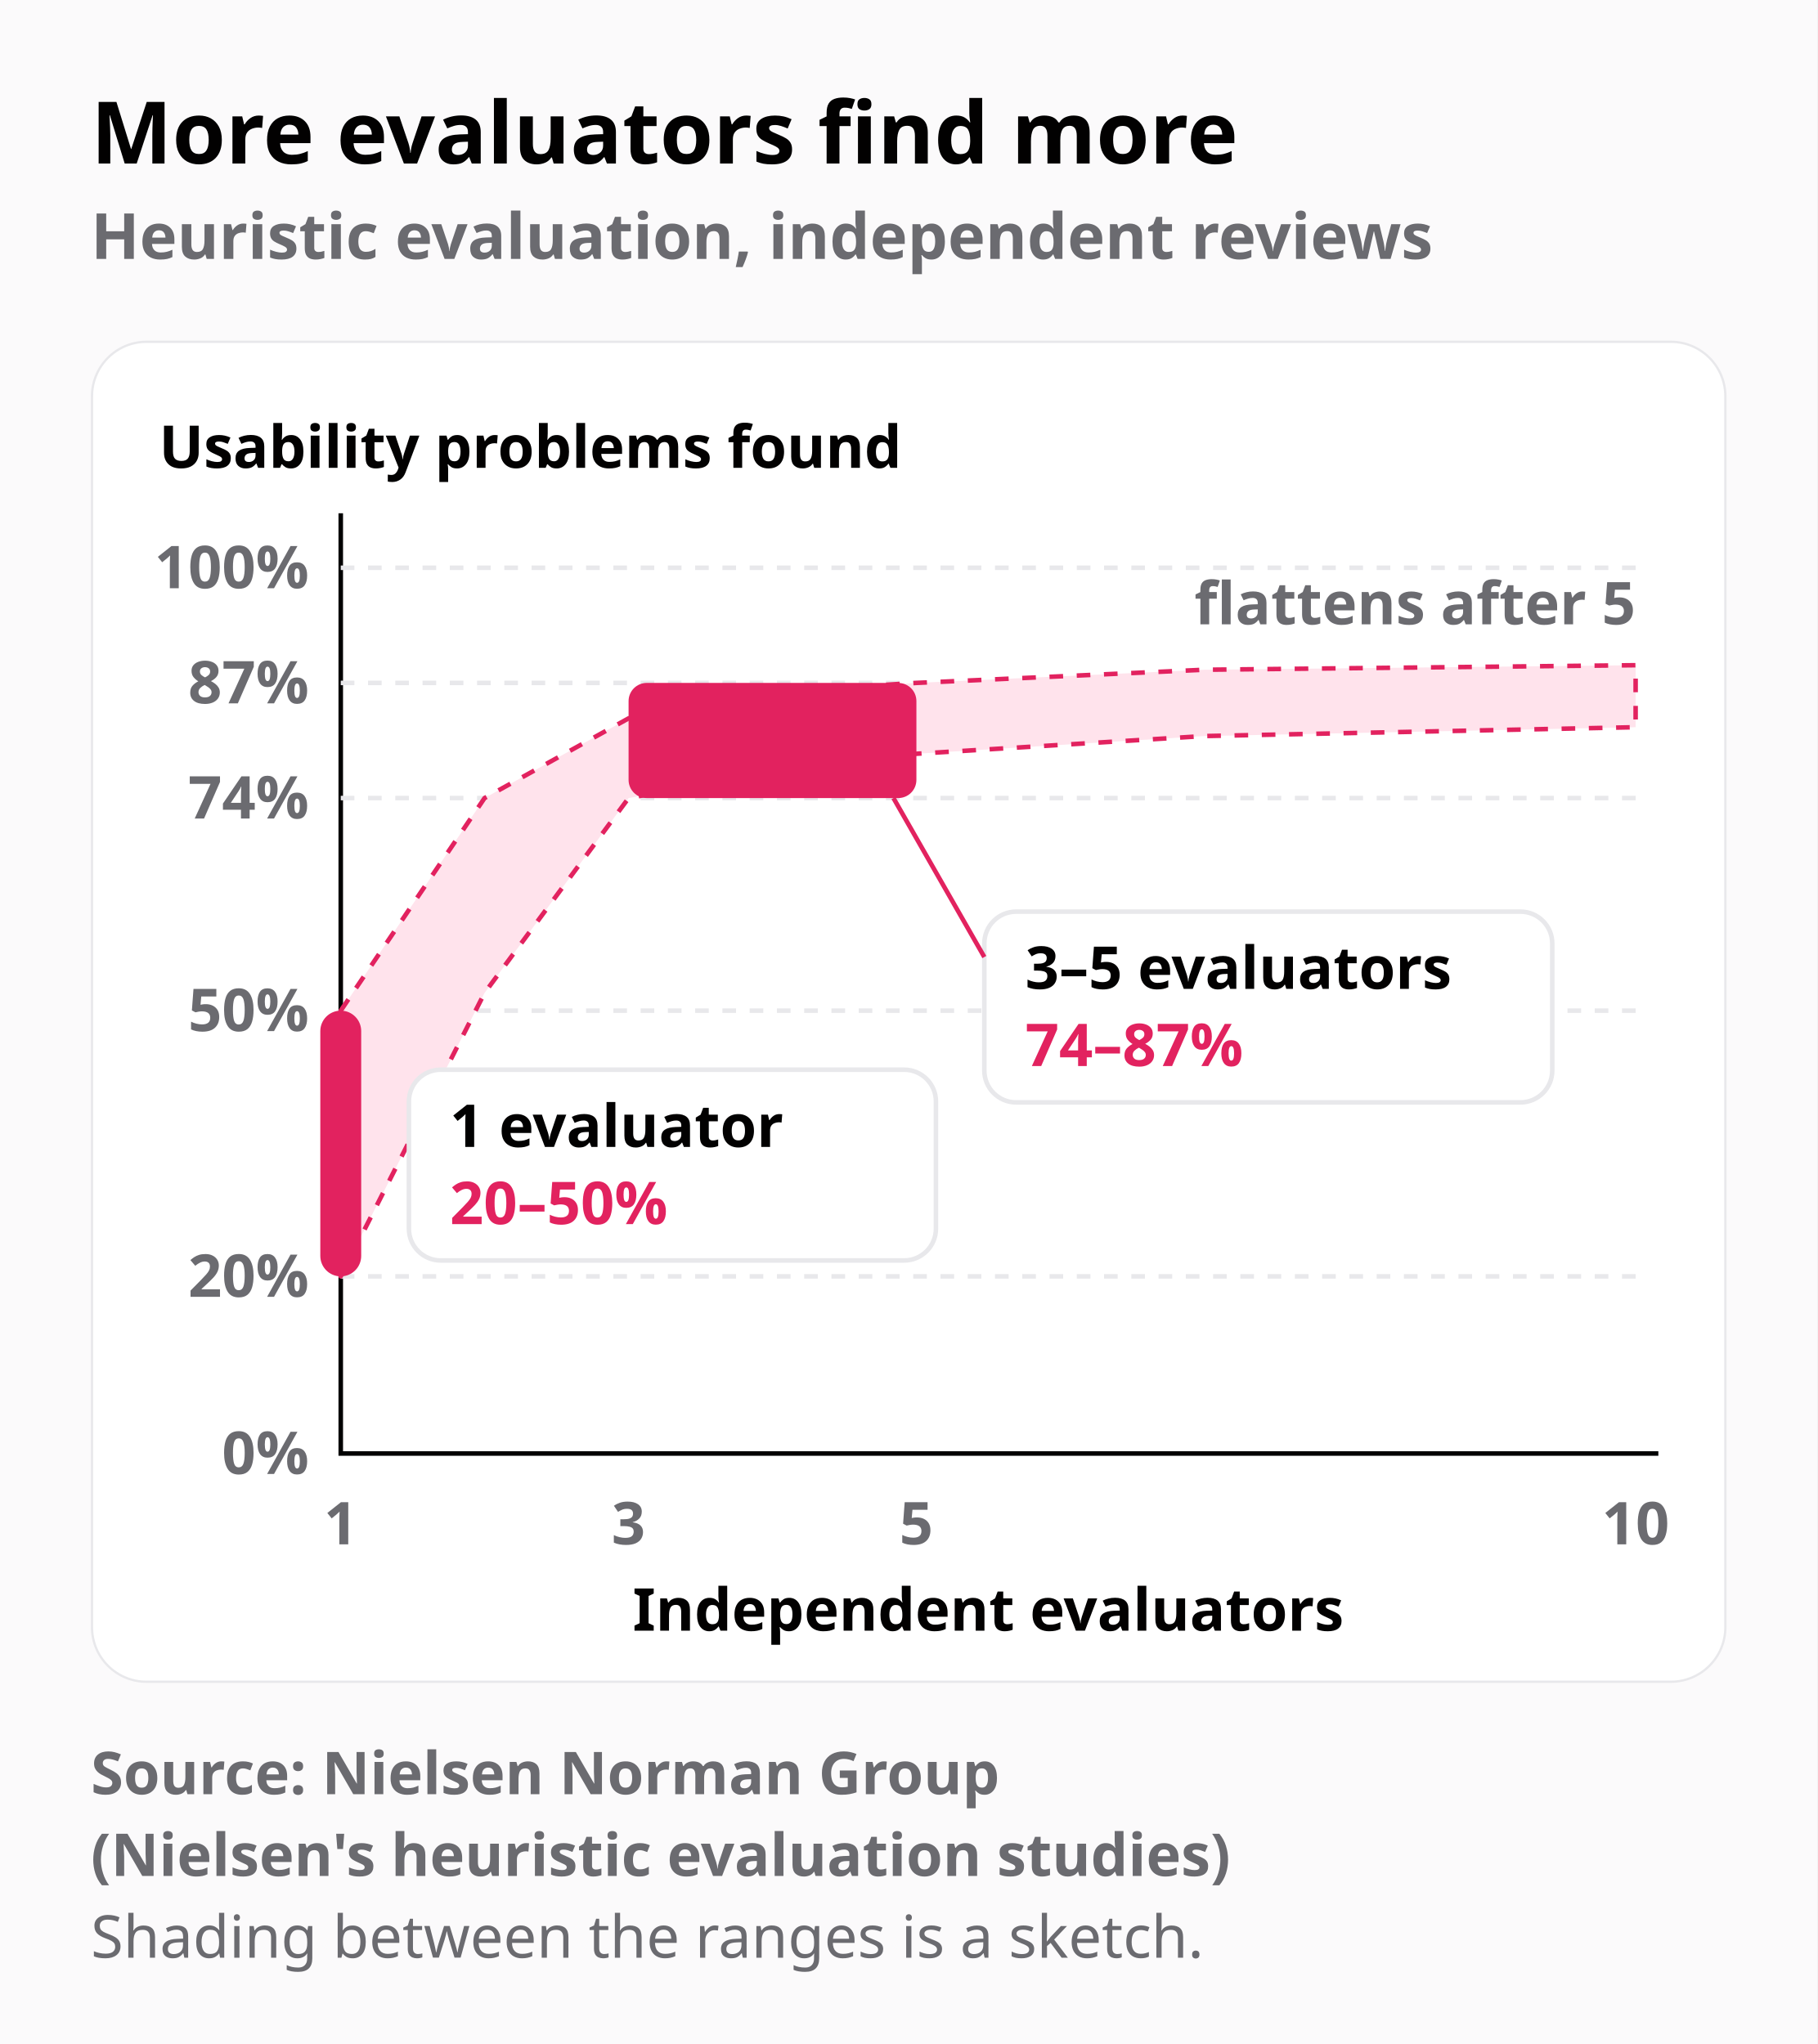
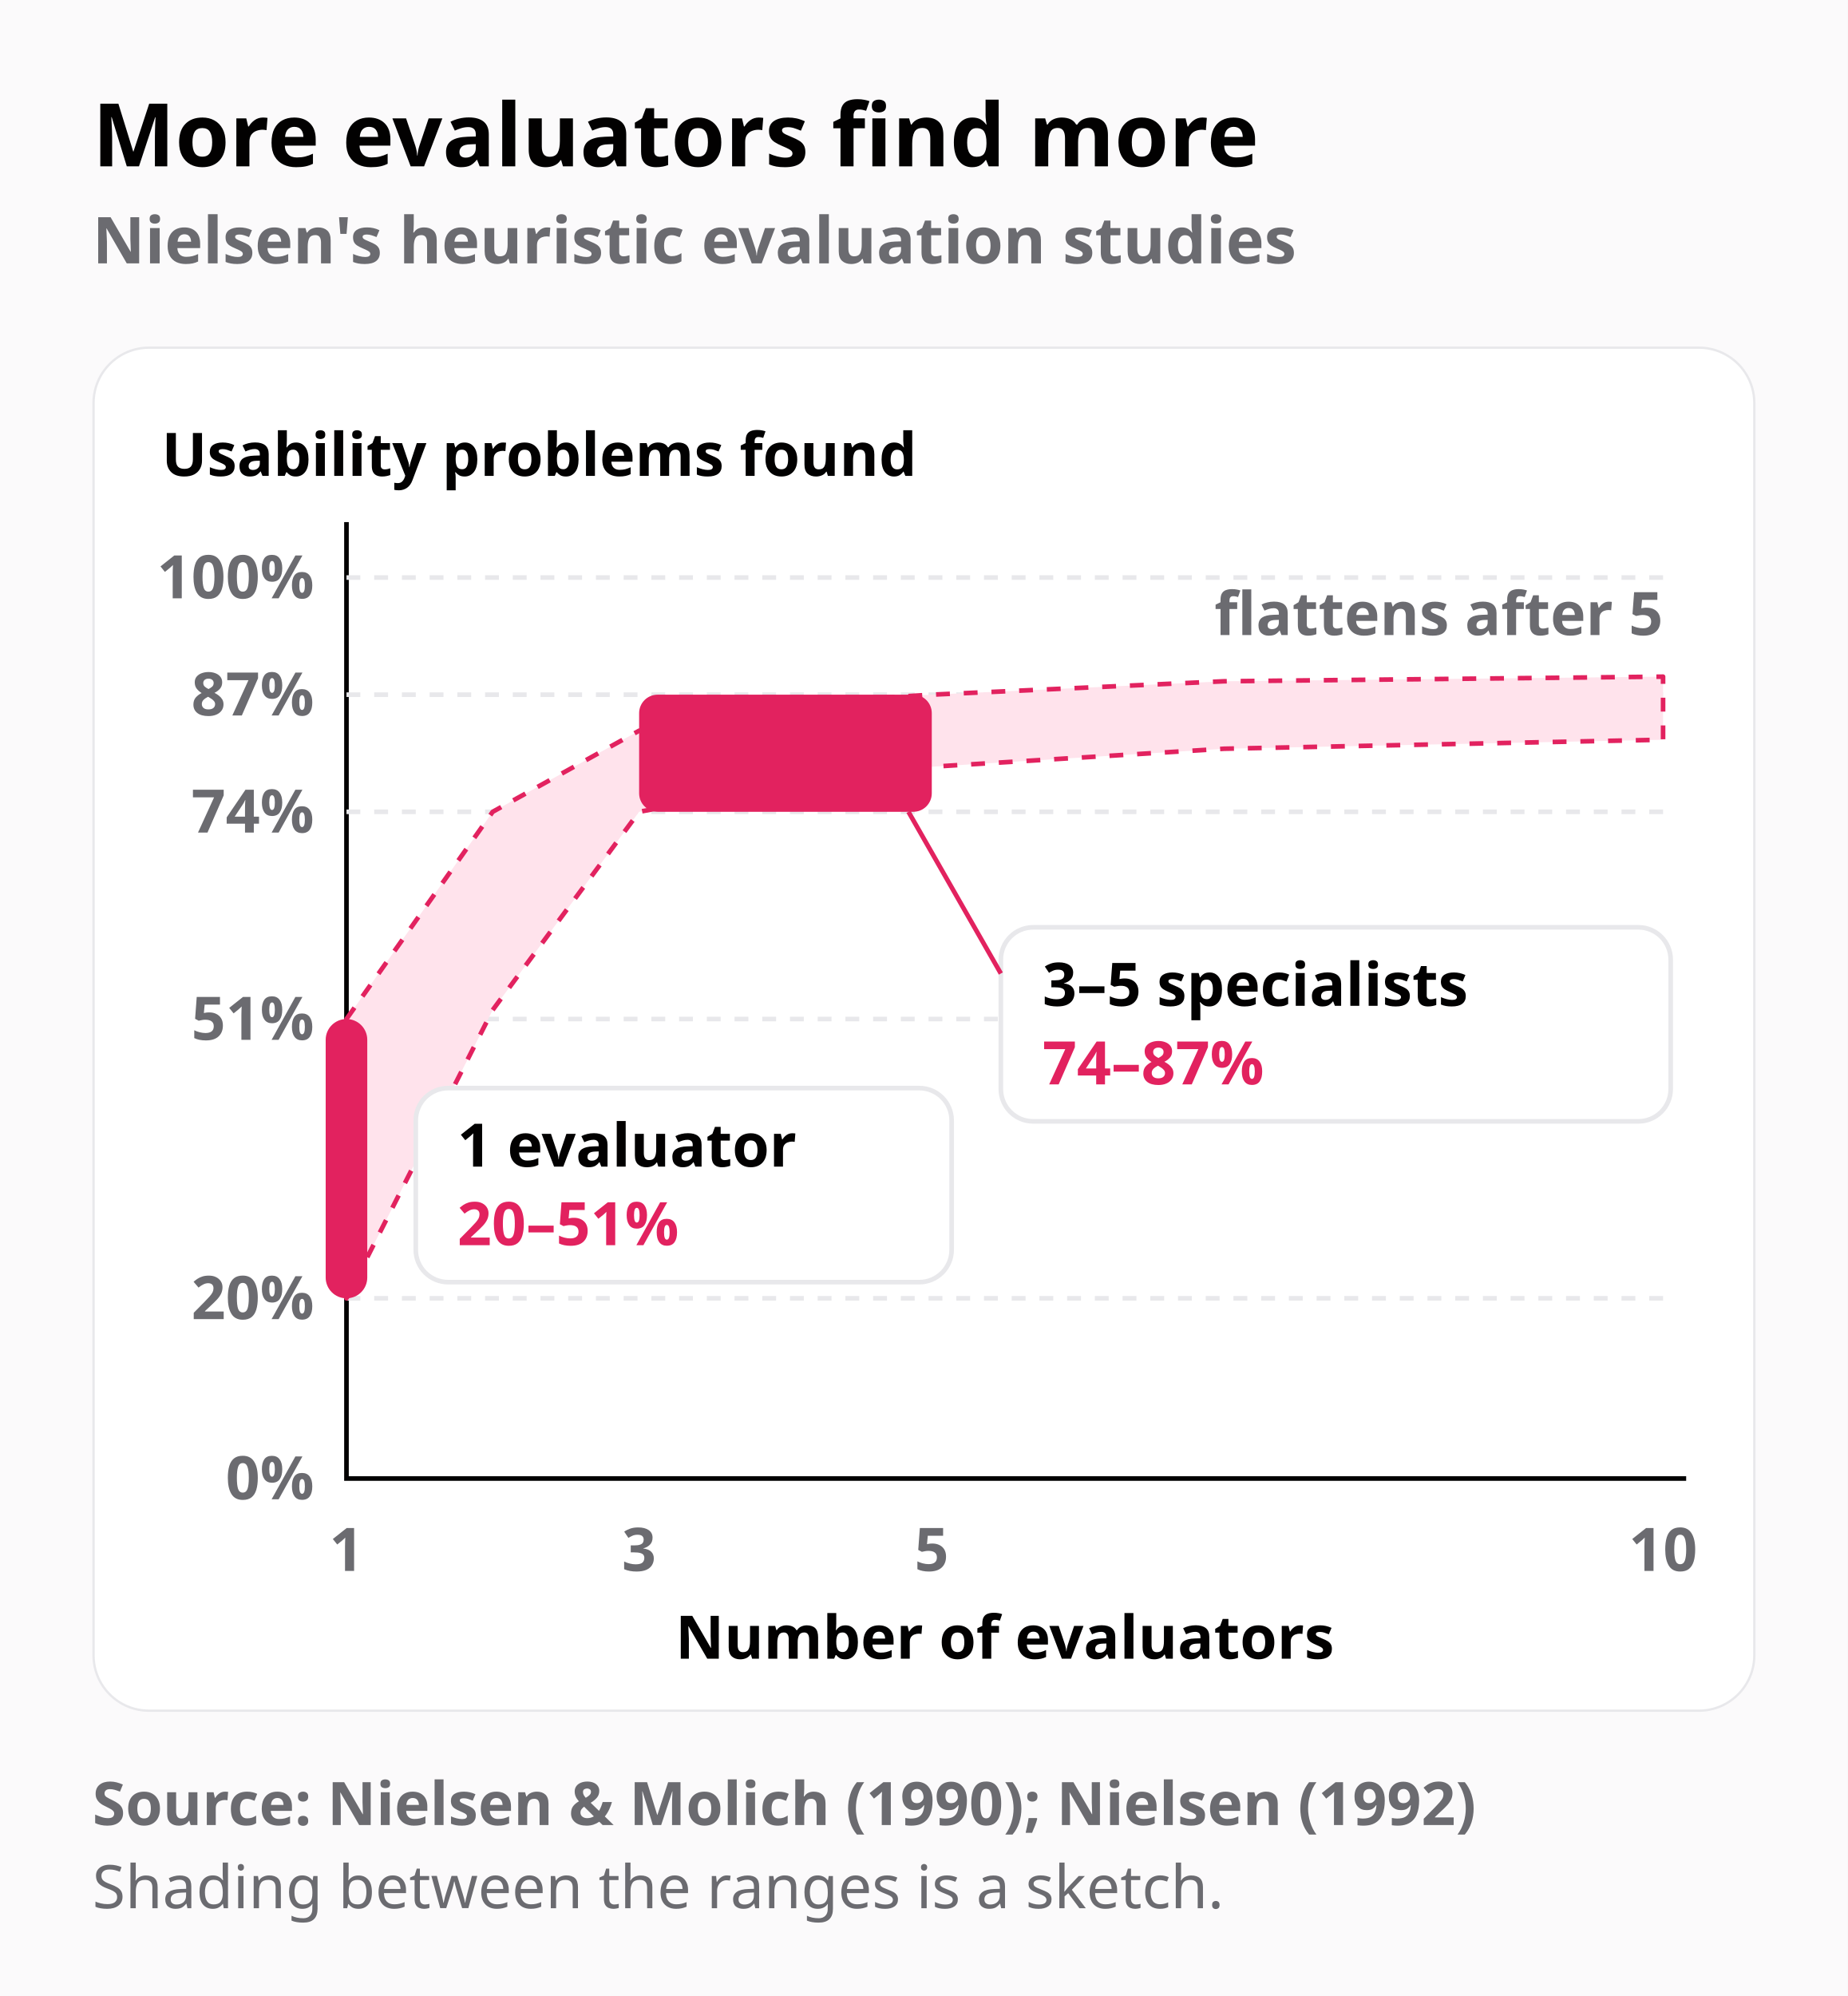
- <svg xmlns="http://www.w3.org/2000/svg" viewBox="0 0 800 900" width="800" height="900" font-family="Manrope, system-ui, sans-serif">
-   <rect width="800" height="900" fill="#FBFAFB" />
+ <svg xmlns="http://www.w3.org/2000/svg" viewBox="0 0 800 864" width="800" height="864" font-family="Manrope, system-ui, sans-serif">
+   <rect width="800" height="864" fill="#FBFAFB" />
  <text x="40" y="72" font-size="38" font-weight="800" fill="#020101">More evaluators find more</text>
-   <text x="40" y="114" font-size="28" font-weight="600" fill="#6B6B70">Heuristic evaluation, independent reviews</text>
+   <text x="40" y="114" font-size="28" font-weight="600" fill="#6B6B70">Nielsen's heuristic evaluation studies</text>
  <rect x="40.5" y="150.5" width="719" height="590" rx="24" fill="#FFFFFF" stroke="#E8E8EB" />
  <path d="M150 226 V640 H730" fill="none" stroke="#020101" stroke-width="2" />
  <path d="M150 562.0 H720" stroke="#E8E8EB" stroke-width="2" stroke-dasharray="6 6" />
  <text x="136" y="571.0" font-size="26" font-weight="700" fill="#6B6B70" text-anchor="end">20%</text>
-   <path d="M150 445.0 H720" stroke="#E8E8EB" stroke-width="2" stroke-dasharray="6 6" />
-   <text x="136" y="454.0" font-size="26" font-weight="700" fill="#6B6B70" text-anchor="end">50%</text>
+   <path d="M150 441.1 H720" stroke="#E8E8EB" stroke-width="2" stroke-dasharray="6 6" />
+   <text x="136" y="450.1" font-size="26" font-weight="700" fill="#6B6B70" text-anchor="end">51%</text>
  <path d="M150 351.4 H720" stroke="#E8E8EB" stroke-width="2" stroke-dasharray="6 6" />
  <text x="136" y="360.4" font-size="26" font-weight="700" fill="#6B6B70" text-anchor="end">74%</text>
  <path d="M150 300.7 H720" stroke="#E8E8EB" stroke-width="2" stroke-dasharray="6 6" />
  <text x="136" y="309.7" font-size="26" font-weight="700" fill="#6B6B70" text-anchor="end">87%</text>
  <path d="M150 250.0 H720" stroke="#E8E8EB" stroke-width="2" stroke-dasharray="6 6" />
  <text x="136" y="259.0" font-size="26" font-weight="700" fill="#6B6B70" text-anchor="end">100%</text>
  <text x="136" y="649" font-size="26" font-weight="700" fill="#6B6B70" text-anchor="end">0%</text>
  <text x="150.0" y="680" font-size="26" font-weight="700" fill="#6B6B70" text-anchor="middle">1</text>
  <text x="276.667" y="680" font-size="26" font-weight="700" fill="#6B6B70" text-anchor="middle">3</text>
  <text x="403.333" y="680" font-size="26" font-weight="700" fill="#6B6B70" text-anchor="middle">5</text>
  <text x="720.0" y="680" font-size="26" font-weight="700" fill="#6B6B70" text-anchor="middle">10</text>
-   <text x="435.0" y="718" font-size="26" font-weight="700" fill="#020101" text-anchor="middle">Independent evaluators</text>
-   <path d="M150.0 445.0 L213.3 351.4 L276.7 316.3 L340.0 304.6 L403.3 300.7 L530.0 294.9 L720.0 292.9 L720.0 320.2 L530.0 324.1 L403.3 331.9 L340.0 339.7 L276.7 351.4 L213.3 437.2 L150.0 562.0 Z" fill="#FFE3EC" stroke="#E2225F" stroke-width="2" stroke-dasharray="6 6" stroke-linejoin="round" />
-   <rect x="141.0" y="445.0" width="18" height="117.0" rx="9" fill="#E2225F" />
+   <text x="435.0" y="718" font-size="26" font-weight="700" fill="#020101" text-anchor="middle">Number of evaluators</text>
+   <path d="M150.0 441.1 L213.3 351.4 L276.7 316.3 L340.0 304.6 L403.3 300.7 L530.0 294.9 L720.0 292.9 L720.0 320.2 L530.0 324.1 L403.3 331.9 L340.0 339.7 L276.7 351.4 L213.3 437.2 L150.0 562.0 Z" fill="#FFE3EC" stroke="#E2225F" stroke-width="2" stroke-dasharray="6 6" stroke-linejoin="round" />
+   <rect x="141.0" y="441.1" width="18" height="120.9" rx="9" fill="#E2225F" />
  <rect x="276.7" y="300.7" width="126.7" height="50.7" rx="8" fill="#E2225F" />
  <rect x="180.0" y="471.0" width="232" height="84" rx="14" fill="#FFFFFF" stroke="#E8E8EB" stroke-width="2" />
  <text x="198.0" y="505.0" font-size="26" font-weight="800" fill="#020101">1 evaluator</text>
-   <text x="198.0" y="539.0" font-size="26" font-weight="700" fill="#E2225F">20–50%</text>
-   <rect x="433.3" y="401.4" width="250" height="84" rx="14" fill="#FFFFFF" stroke="#E8E8EB" stroke-width="2" />
+   <text x="198.0" y="539.0" font-size="26" font-weight="700" fill="#E2225F">20–51%</text>
+   <rect x="433.3" y="401.4" width="290" height="84" rx="14" fill="#FFFFFF" stroke="#E8E8EB" stroke-width="2" />
  <path d="M393.3 351.4 L433.3 421.4" stroke="#E2225F" stroke-width="2" />
-   <text x="451.333" y="435.4" font-size="26" font-weight="800" fill="#020101">3–5 evaluators</text>
+   <text x="451.333" y="435.4" font-size="26" font-weight="800" fill="#020101">3–5 specialists</text>
  <text x="451.333" y="469.4" font-size="26" font-weight="700" fill="#E2225F">74–87%</text>
  <text x="720.0" y="274.9" font-size="26" font-weight="600" fill="#6B6B70" text-anchor="end">flattens after 5</text>
  <text x="70" y="206" font-size="26" font-weight="700" fill="#020101">Usability problems found</text>
-   <text x="40" y="790" font-size="26" font-weight="600" fill="#6B6B70">Source: Nielsen Norman Group</text>
-   <text x="40" y="826" font-size="26" font-weight="600" fill="#6B6B70">(Nielsen's heuristic evaluation studies)</text>
-   <text x="40" y="862" font-size="26" font-weight="500" fill="#6B6B70">Shading between the ranges is a sketch.</text>
+   <text x="40" y="790" font-size="26" font-weight="600" fill="#6B6B70">Source: Nielsen &amp; Molich (1990); Nielsen (1992)</text>
+   <text x="40" y="826" font-size="26" font-weight="500" fill="#6B6B70">Shading between the ranges is a sketch.</text>
</svg>
